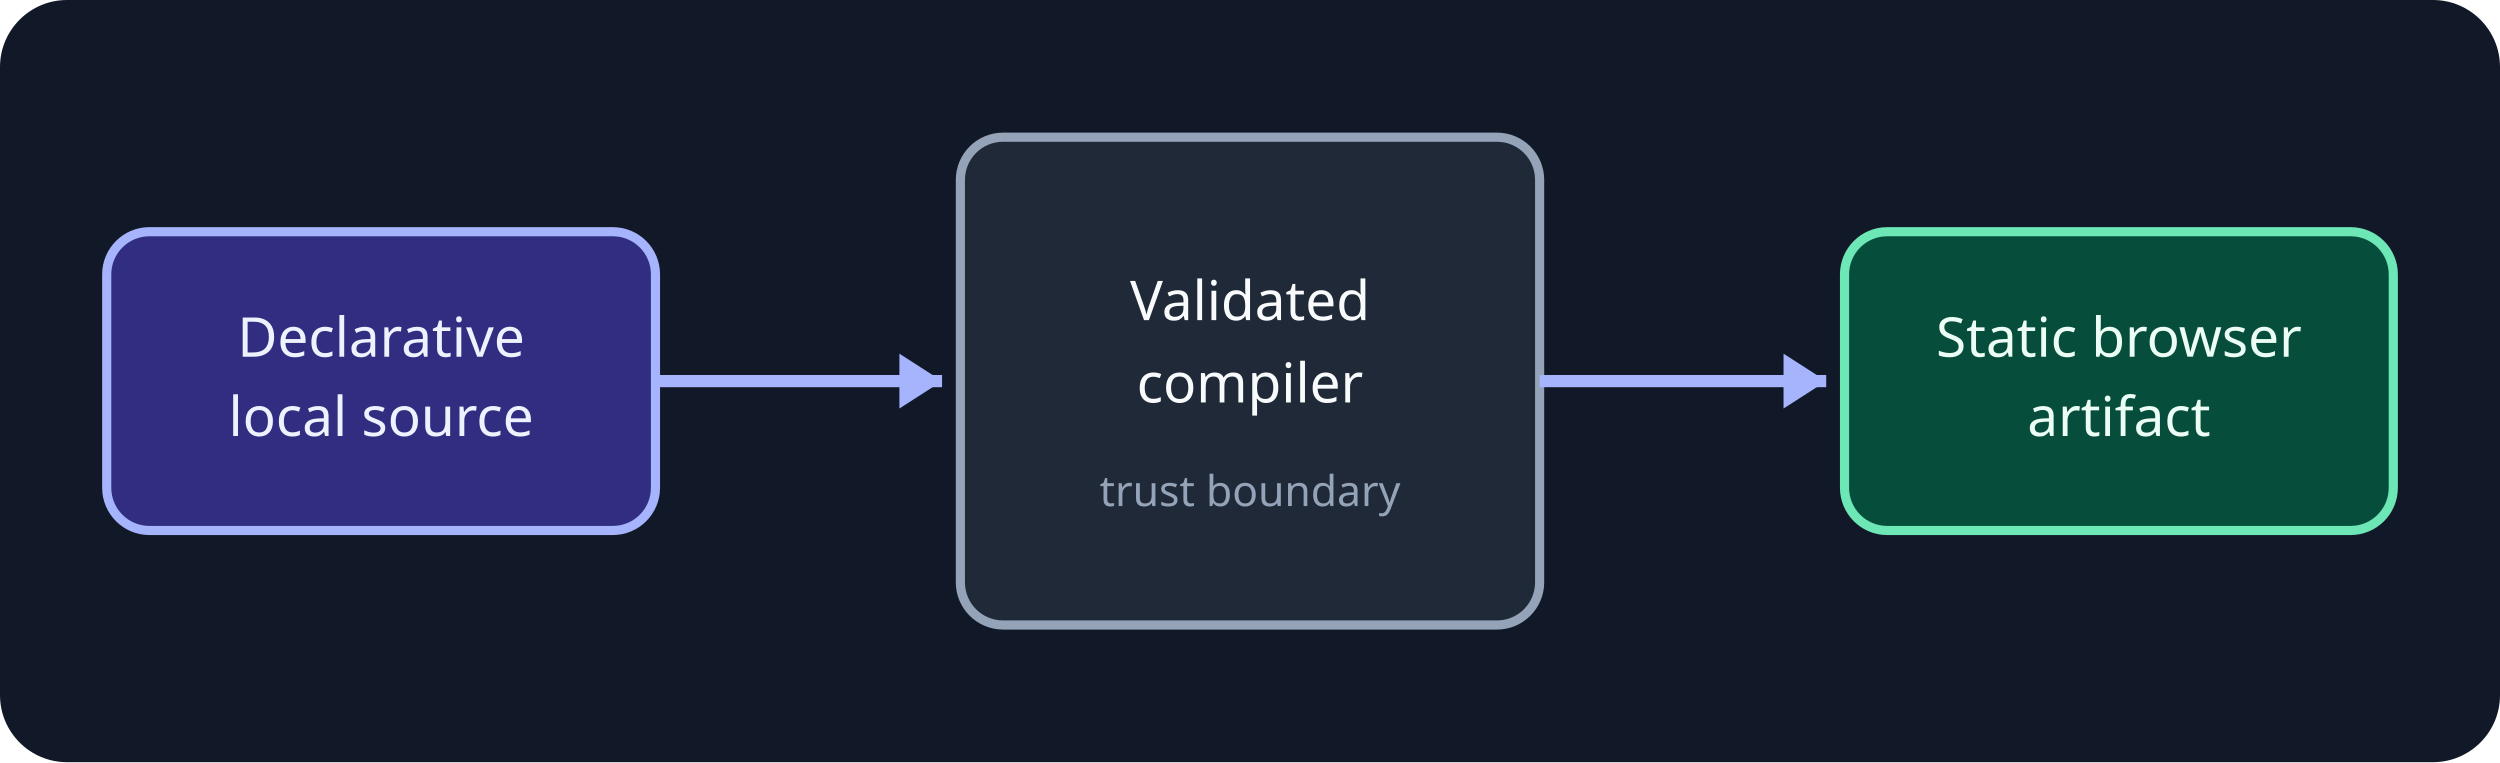
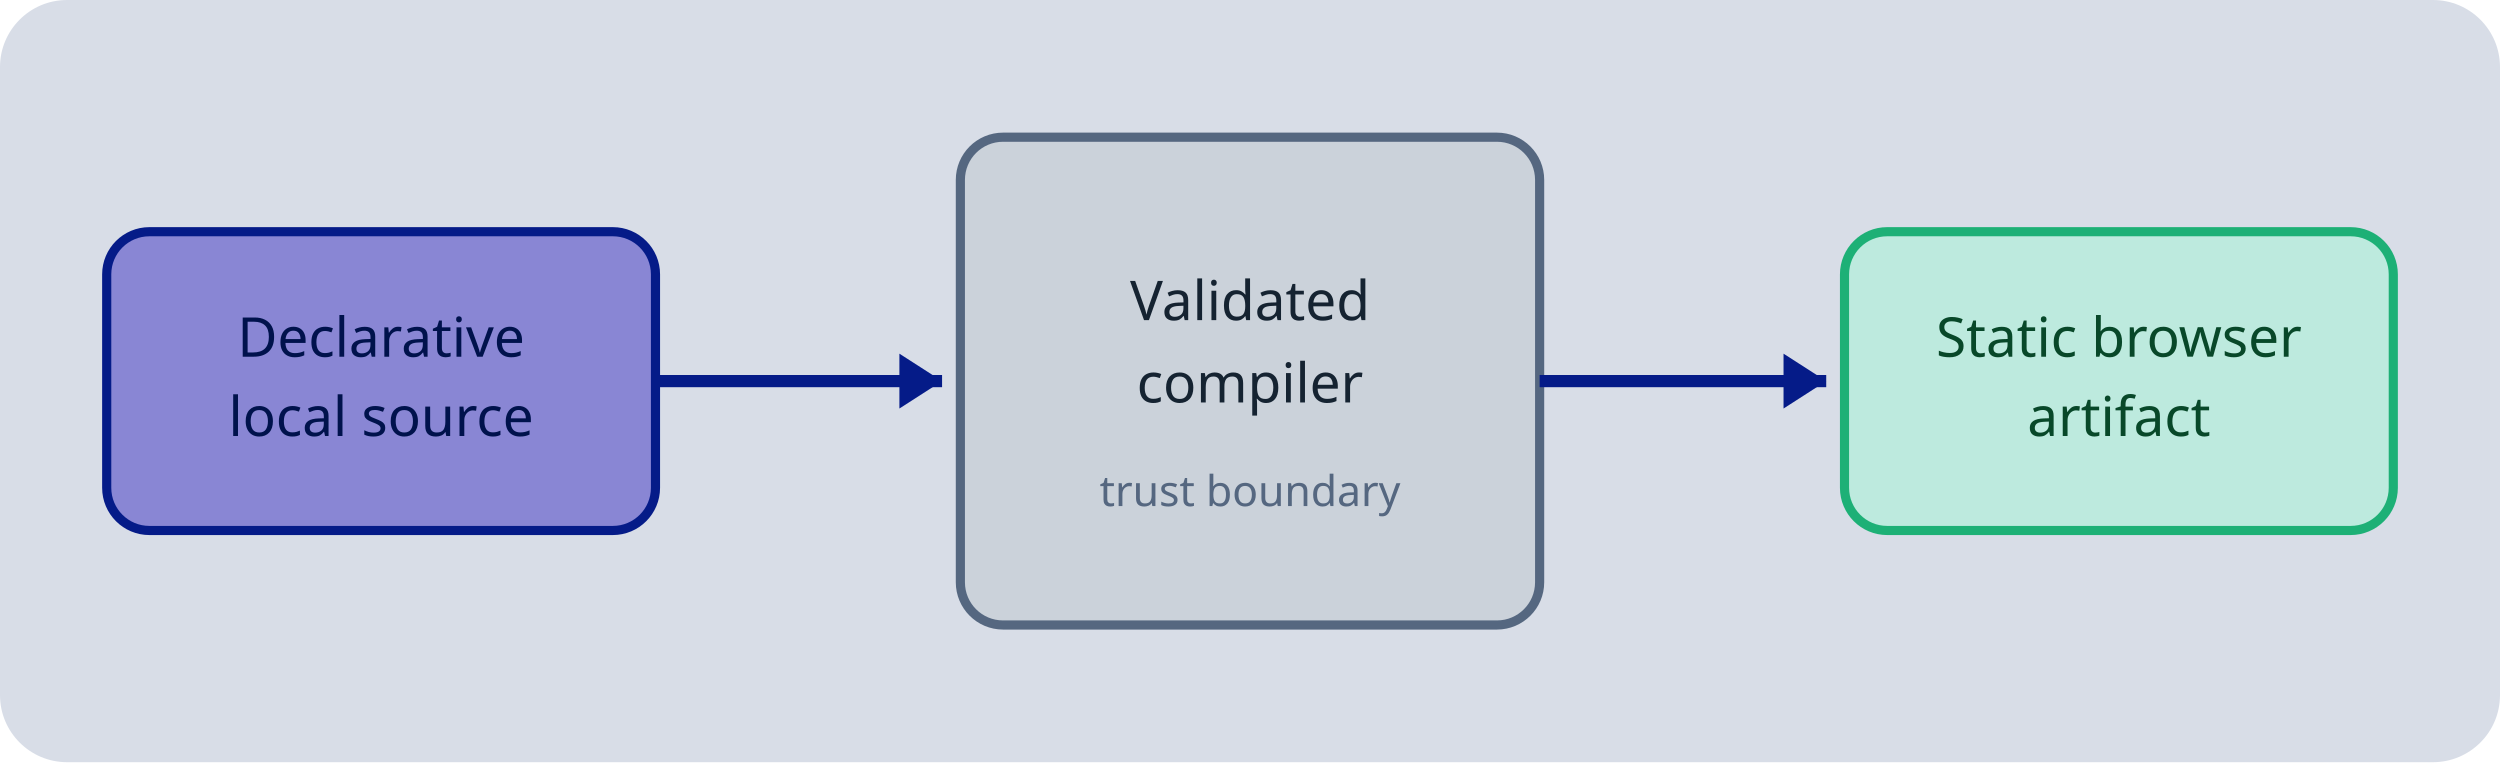
<svg xmlns="http://www.w3.org/2000/svg" viewBox="0 0 820 250" role="img" aria-labelledby="title desc">
-   <rect width="820" height="250" rx="22" fill="#111827" />
+   <rect width="820" height="250" rx="22" fill="#d8dde7" />
  <g font-family="system-ui, sans-serif" font-size="18" text-anchor="middle">
-     <rect x="35" y="76" width="180" height="98" rx="14" fill="#312e81" stroke="#a5b4fc" stroke-width="3" />
-     <text x="125" y="117" fill="#eef2ff">Declarative</text>
-     <text x="125" y="143" fill="#eef2ff">local source</text>
-     <rect x="315" y="45" width="190" height="160" rx="14" fill="#1f2937" stroke="#94a3b8" stroke-width="3" />
-     <text x="410" y="105" fill="#f8fafc">Validated</text>
-     <text x="410" y="132" fill="#f8fafc">compiler</text>
-     <text x="410" y="166" fill="#94a3b8" font-size="14">trust boundary</text>
-     <rect x="605" y="76" width="180" height="98" rx="14" fill="#064e3b" stroke="#6ee7b7" stroke-width="3" />
-     <text x="695" y="117" fill="#ecfdf5">Static browser</text>
-     <text x="695" y="143" fill="#ecfdf5">artifact</text>
+     <rect x="35" y="76" width="180" height="98" rx="14" fill="#8986d4" stroke="#051b88" stroke-width="3" />
+     <text x="125" y="117" fill="#00124c">Declarative</text>
+     <text x="125" y="143" fill="#00124c">local source</text>
+     <rect x="315" y="45" width="190" height="160" rx="14" fill="#cbd2da" stroke="#556780" stroke-width="3" />
+     <text x="410" y="105" fill="#152331">Validated</text>
+     <text x="410" y="132" fill="#152331">compiler</text>
+     <text x="410" y="166" fill="#556780" font-size="14">trust boundary</text>
+     <rect x="605" y="76" width="180" height="98" rx="14" fill="#bdeade" stroke="#1db076" stroke-width="3" />
+     <text x="695" y="117" fill="#084829">Static browser</text>
+     <text x="695" y="143" fill="#084829">artifact</text>
  </g>
-   <g stroke="#a5b4fc" stroke-width="4" fill="none">
+   <g stroke="#051b88" stroke-width="4" fill="none">
    <path d="M215 125h94" />
    <path d="M505 125h94" />
  </g>
-   <g fill="#a5b4fc">
+   <g fill="#051b88">
    <path d="M309 125l-14-9v18z" />
    <path d="M599 125l-14-9v18z" />
  </g>
</svg>
